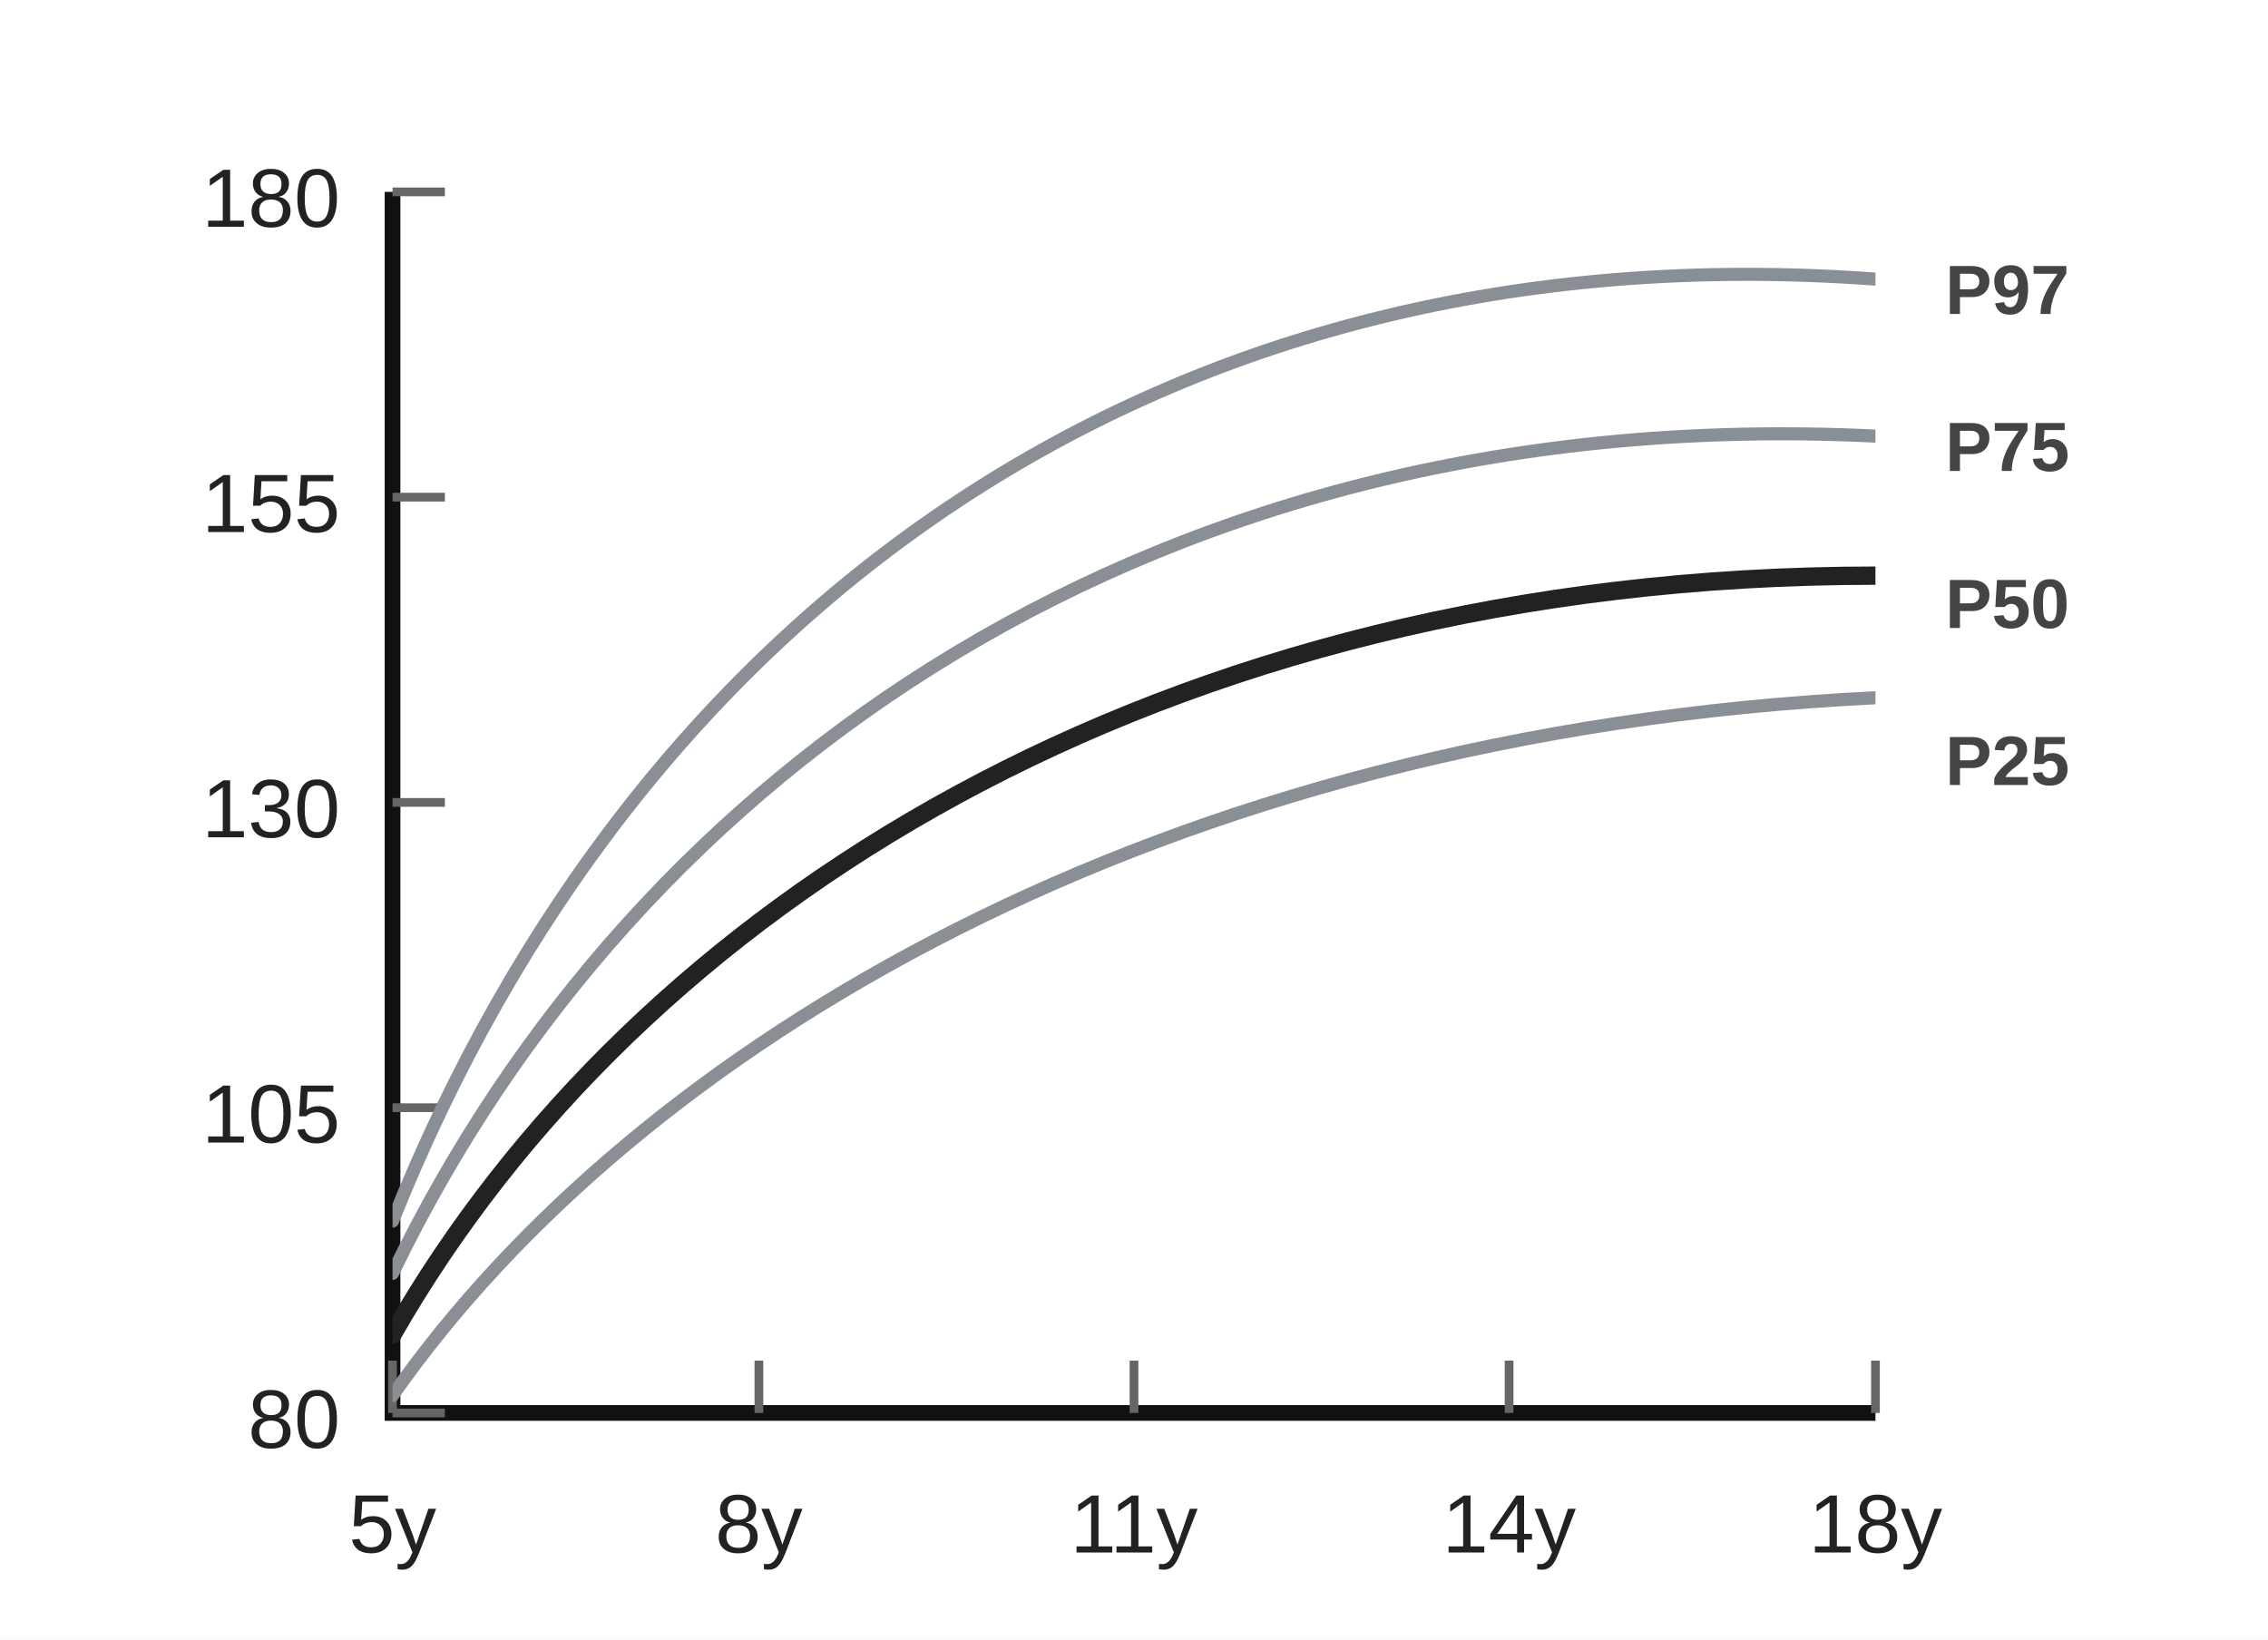
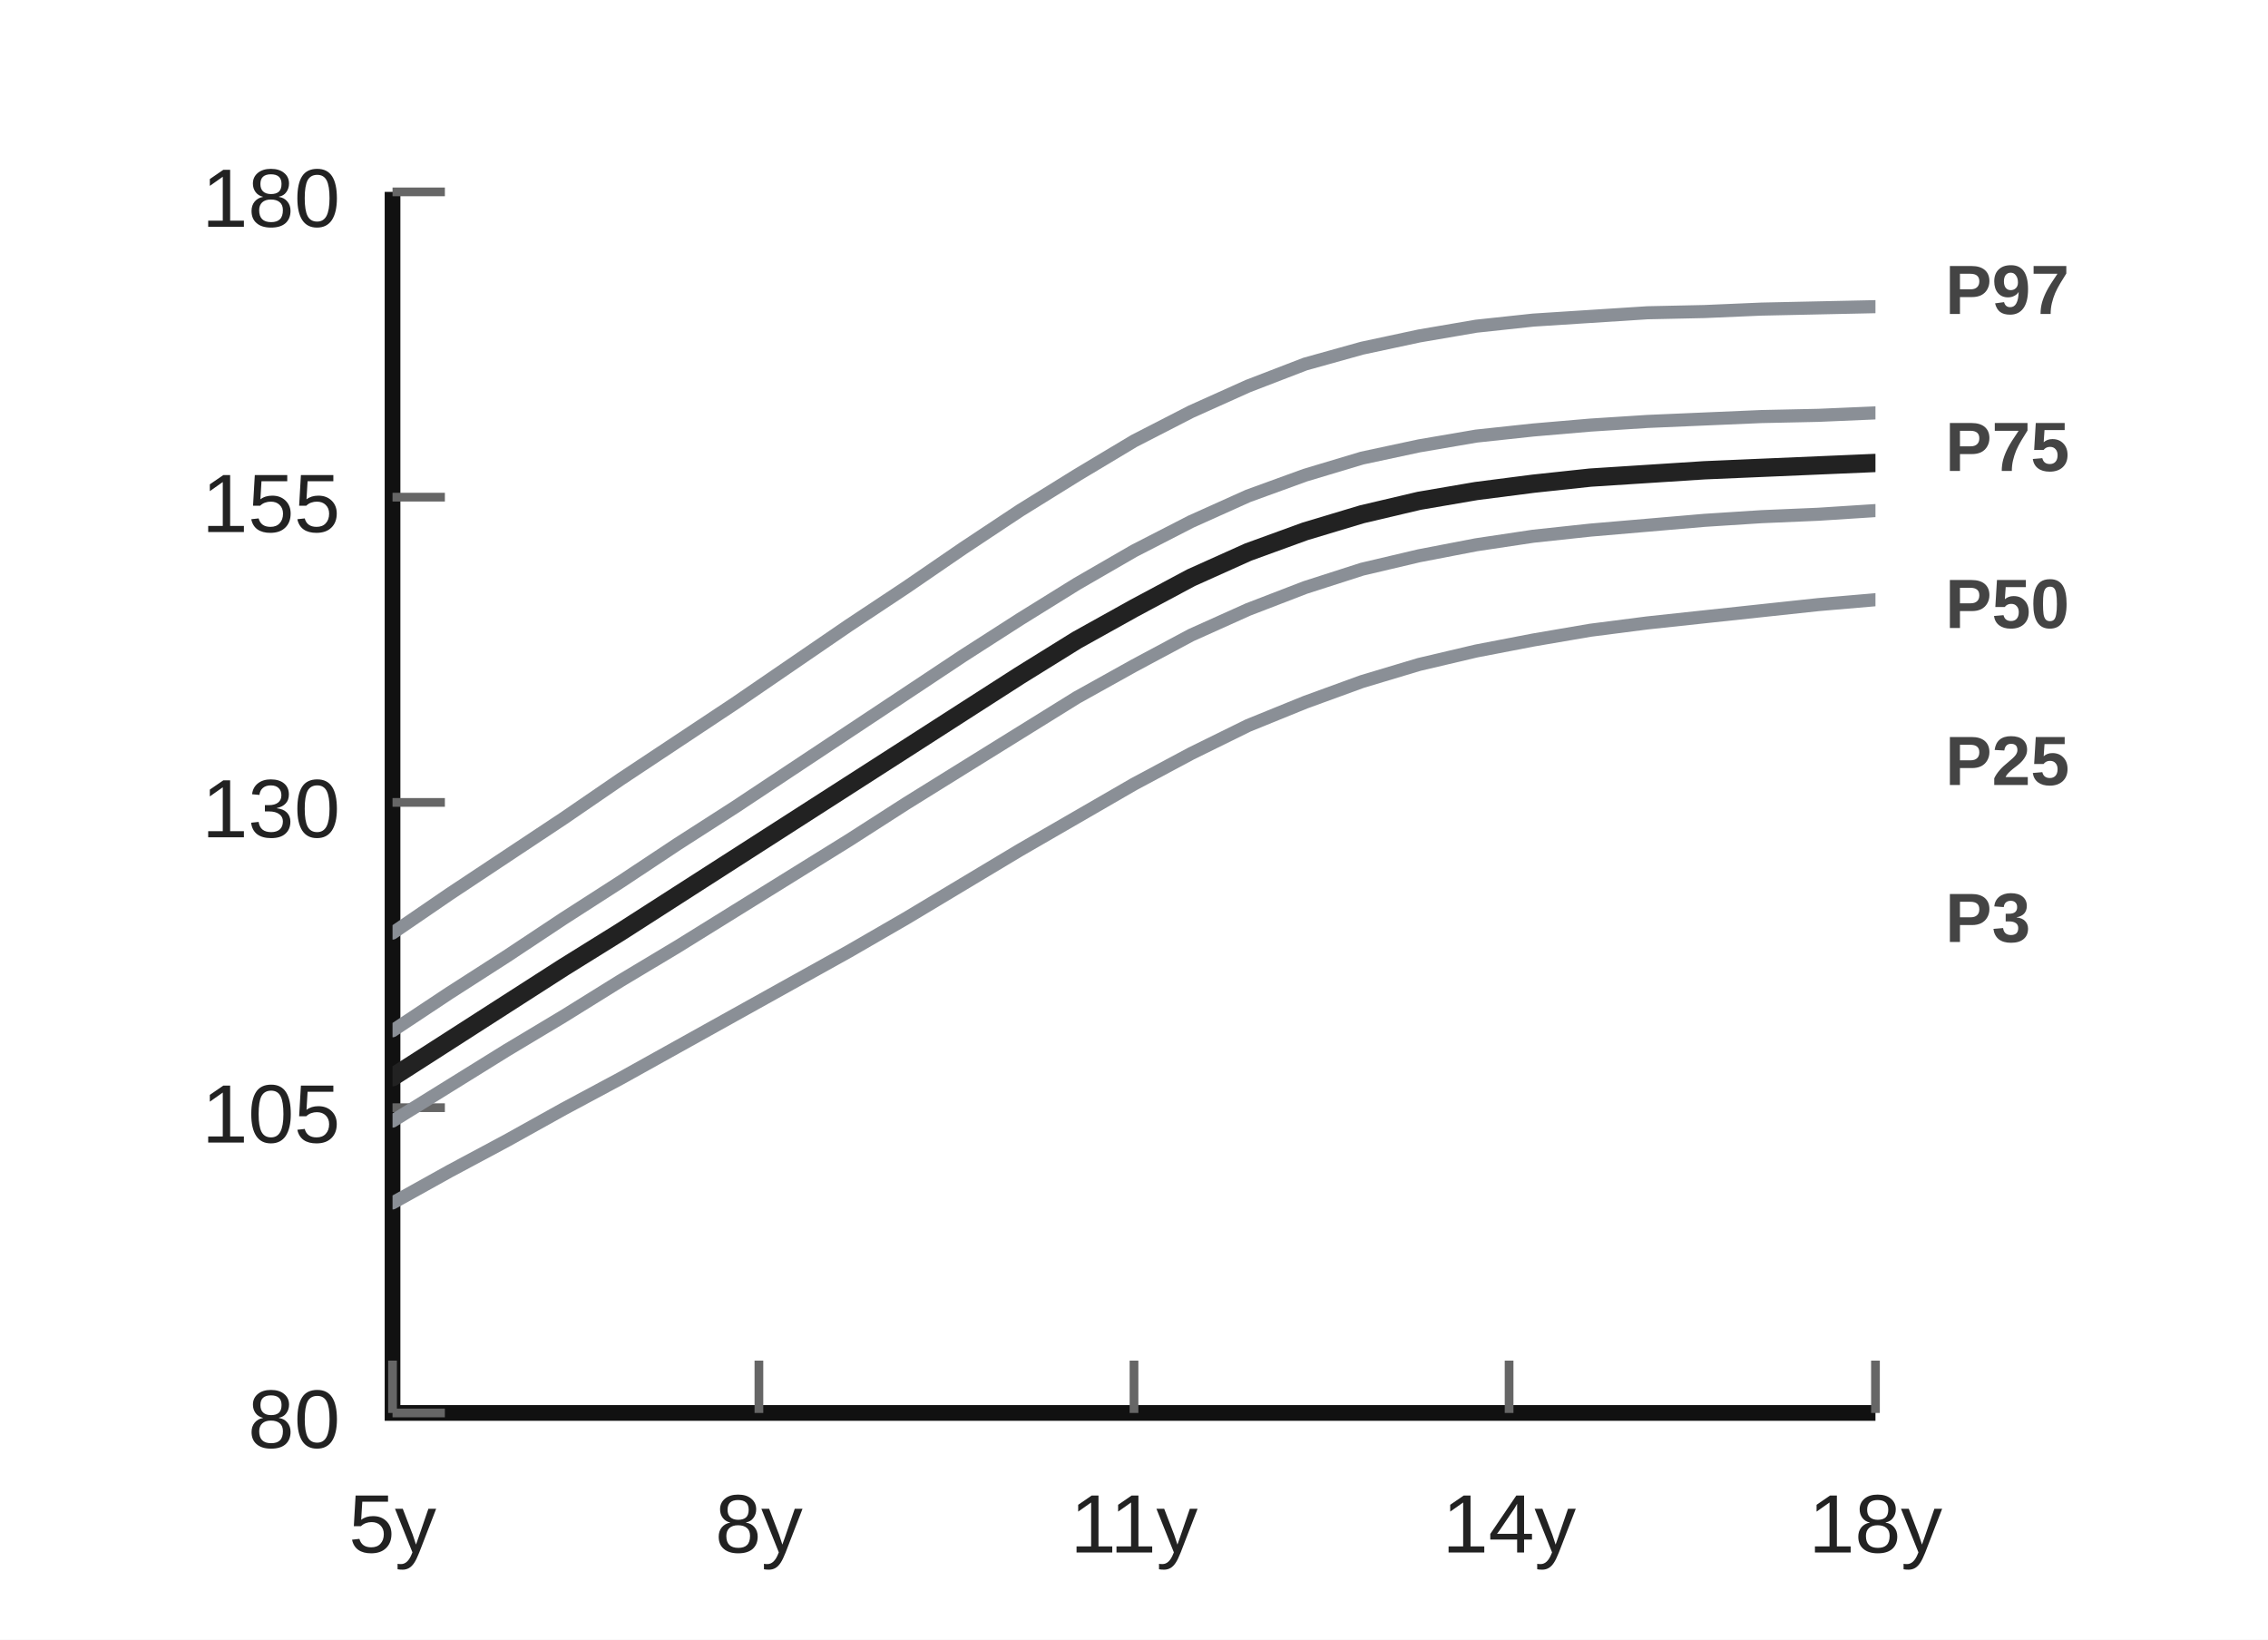
<svg xmlns="http://www.w3.org/2000/svg" viewBox="0 0 260 188" role="img" aria-label="IAP Girls Height 5-18 years">
  <style>
    .axis { stroke: #111; stroke-width: 1.8; fill: none; }
    .tick { stroke: #666; stroke-width: 1; }
    .label { fill: #222; font: 9.5px Arial, sans-serif; text-anchor: middle; }
    .ylabel { fill: #222; font: 9.5px Arial, sans-serif; text-anchor: end; }
    .curve { fill: none; stroke: #8a8f96; stroke-width: 1.5; stroke-linecap: round; }
    .median { fill: none; stroke: #222; stroke-width: 2.1; stroke-linecap: round; }
    .percentile { fill: #444; font: 700 8px Arial, sans-serif; }
  </style>
  <rect x="0" y="0" width="260" height="188" fill="#fff" />
  <defs>
    <clipPath id="clip-girls-height-5-18-minimal-svg-0">
      <rect x="45" y="22" width="170" height="140" />
    </clipPath>
  </defs>
  <path class="axis" d="M45 22 V162 H215" />
  <path class="tick" d="M45 162 V156" />
  <text class="label" x="45" y="178">5y</text>
  <path class="tick" d="M87 162 V156" />
  <text class="label" x="87" y="178">8y</text>
  <path class="tick" d="M130 162 V156" />
  <text class="label" x="130" y="178">11y</text>
  <path class="tick" d="M173 162 V156" />
  <text class="label" x="173" y="178">14y</text>
  <path class="tick" d="M215 162 V156" />
  <text class="label" x="215" y="178">18y</text>
  <path class="tick" d="M45 22 H51" />
  <text class="ylabel" x="39" y="26">180</text>
  <path class="tick" d="M45 57 H51" />
  <text class="ylabel" x="39" y="61">155</text>
  <path class="tick" d="M45 92 H51" />
  <text class="ylabel" x="39" y="96">130</text>
  <path class="tick" d="M45 127 H51" />
  <text class="ylabel" x="39" y="131">105</text>
  <path class="tick" d="M45 162 H51" />
  <text class="ylabel" x="39" y="166">80</text>
  <g clip-path="url(#clip-girls-height-5-18-minimal-svg-0)">
-     <path class="curve" d="M45 140 C73 70, 133 26, 215 32" />
-     <path class="curve" d="M45 146 C73 88, 133 46, 215 50" />
-     <path class="median" d="M45 153 C73 104, 133 66, 215 66" />
-     <path class="curve" d="M45 160 C73 120, 133 84, 215 80" />
+     <path class="curve" d="M45.00 106.98 L51.54 102.50 L58.08 98.16 L64.62 93.82 L71.15 89.34 L77.69 85.00 L84.23 80.66 L90.77 76.18 L97.31 71.70 L103.85 67.36 L110.38 62.88 L116.92 58.54 L123.46 54.48 L130.00 50.56 L136.54 47.20 L143.08 44.26 L149.62 41.74 L156.15 39.92 L162.69 38.52 L169.23 37.40 L175.77 36.70 L182.31 36.28 L188.85 35.86 L195.38 35.72 L201.92 35.44 L208.46 35.30 L215.00 35.16" />
+     <path class="curve" d="M45.00 118.18 L51.54 113.84 L58.08 109.64 L64.62 105.30 L71.15 101.10 L77.69 96.76 L84.23 92.56 L90.77 88.22 L97.31 83.88 L103.85 79.54 L110.38 75.20 L116.92 71.00 L123.46 66.94 L130.00 63.16 L136.54 59.80 L143.08 56.86 L149.62 54.48 L156.15 52.52 L162.69 51.12 L169.23 50.00 L175.77 49.30 L182.31 48.74 L188.85 48.32 L195.38 48.04 L201.92 47.76 L208.46 47.62 L215.00 47.34" />
+     <path class="median" d="M45.00 123.50 L51.54 119.30 L58.08 115.10 L64.62 110.90 L71.15 106.84 L77.69 102.64 L84.23 98.44 L90.77 94.24 L97.31 90.04 L103.85 85.84 L110.38 81.64 L116.92 77.44 L123.46 73.38 L130.00 69.74 L136.54 66.24 L143.08 63.30 L149.62 60.92 L156.15 58.96 L162.69 57.42 L169.23 56.30 L175.77 55.46 L182.31 54.76 L188.85 54.34 L195.38 53.92 L201.92 53.64 L208.46 53.36 L215.00 53.08" />
+     <path class="curve" d="M45.00 128.54 L51.54 124.48 L58.08 120.42 L64.62 116.50 L71.15 112.44 L77.69 108.52 L84.23 104.46 L90.77 100.40 L97.31 96.34 L103.85 92.14 L110.38 88.08 L116.92 84.02 L123.46 79.96 L130.00 76.32 L136.54 72.82 L143.08 69.88 L149.62 67.36 L156.15 65.26 L162.69 63.72 L169.23 62.46 L175.77 61.48 L182.31 60.78 L188.85 60.22 L195.38 59.66 L201.92 59.24 L208.46 58.96 L215.00 58.54" />
+     <path class="curve" d="M45.00 137.92 L51.54 134.28 L58.08 130.78 L64.62 127.14 L71.15 123.64 L77.69 120.00 L84.23 116.36 L90.77 112.72 L97.31 109.08 L103.85 105.30 L110.38 101.38 L116.92 97.46 L123.46 93.68 L130.00 89.90 L136.54 86.40 L143.08 83.18 L149.62 80.52 L156.15 78.14 L162.69 76.18 L169.23 74.64 L175.77 73.38 L182.31 72.26 L188.85 71.42 L195.38 70.72 L201.92 70.02 L208.46 69.32 L215.00 68.76" />
  </g>
  <text class="percentile" x="223" y="36">P97</text>
  <text class="percentile" x="223" y="54">P75</text>
  <text class="percentile" x="223" y="72">P50</text>
  <text class="percentile" x="223" y="90">P25</text>
+   <text class="percentile" x="223" y="108">P3</text>
</svg>
